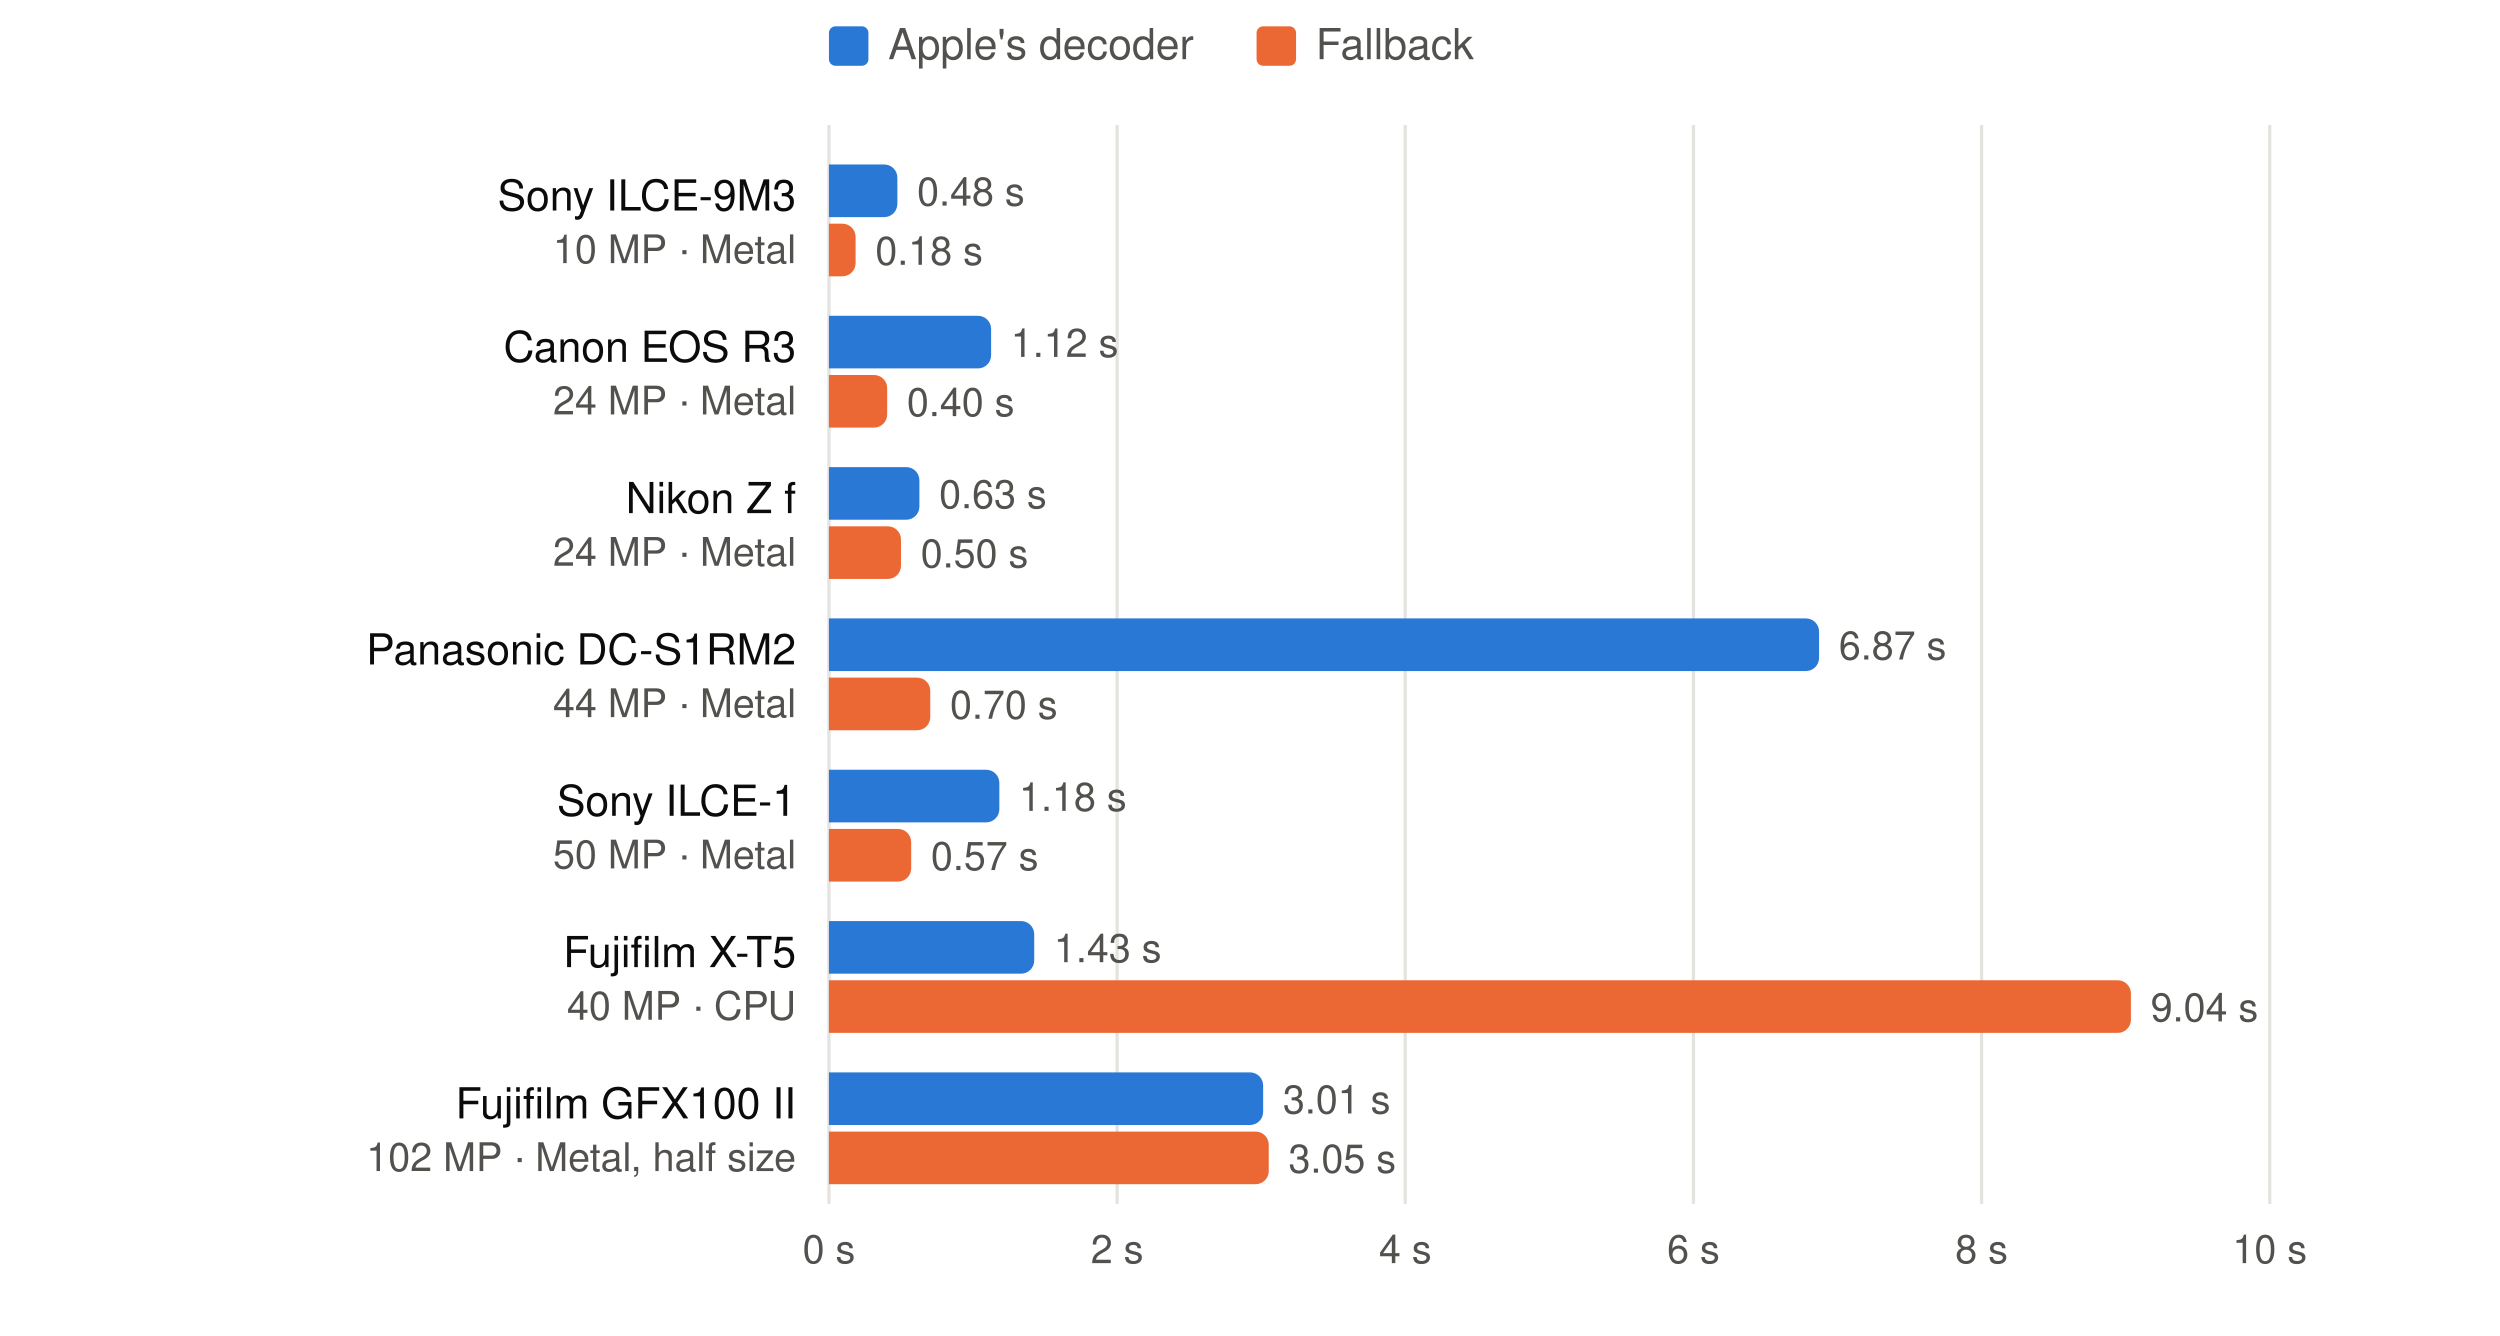
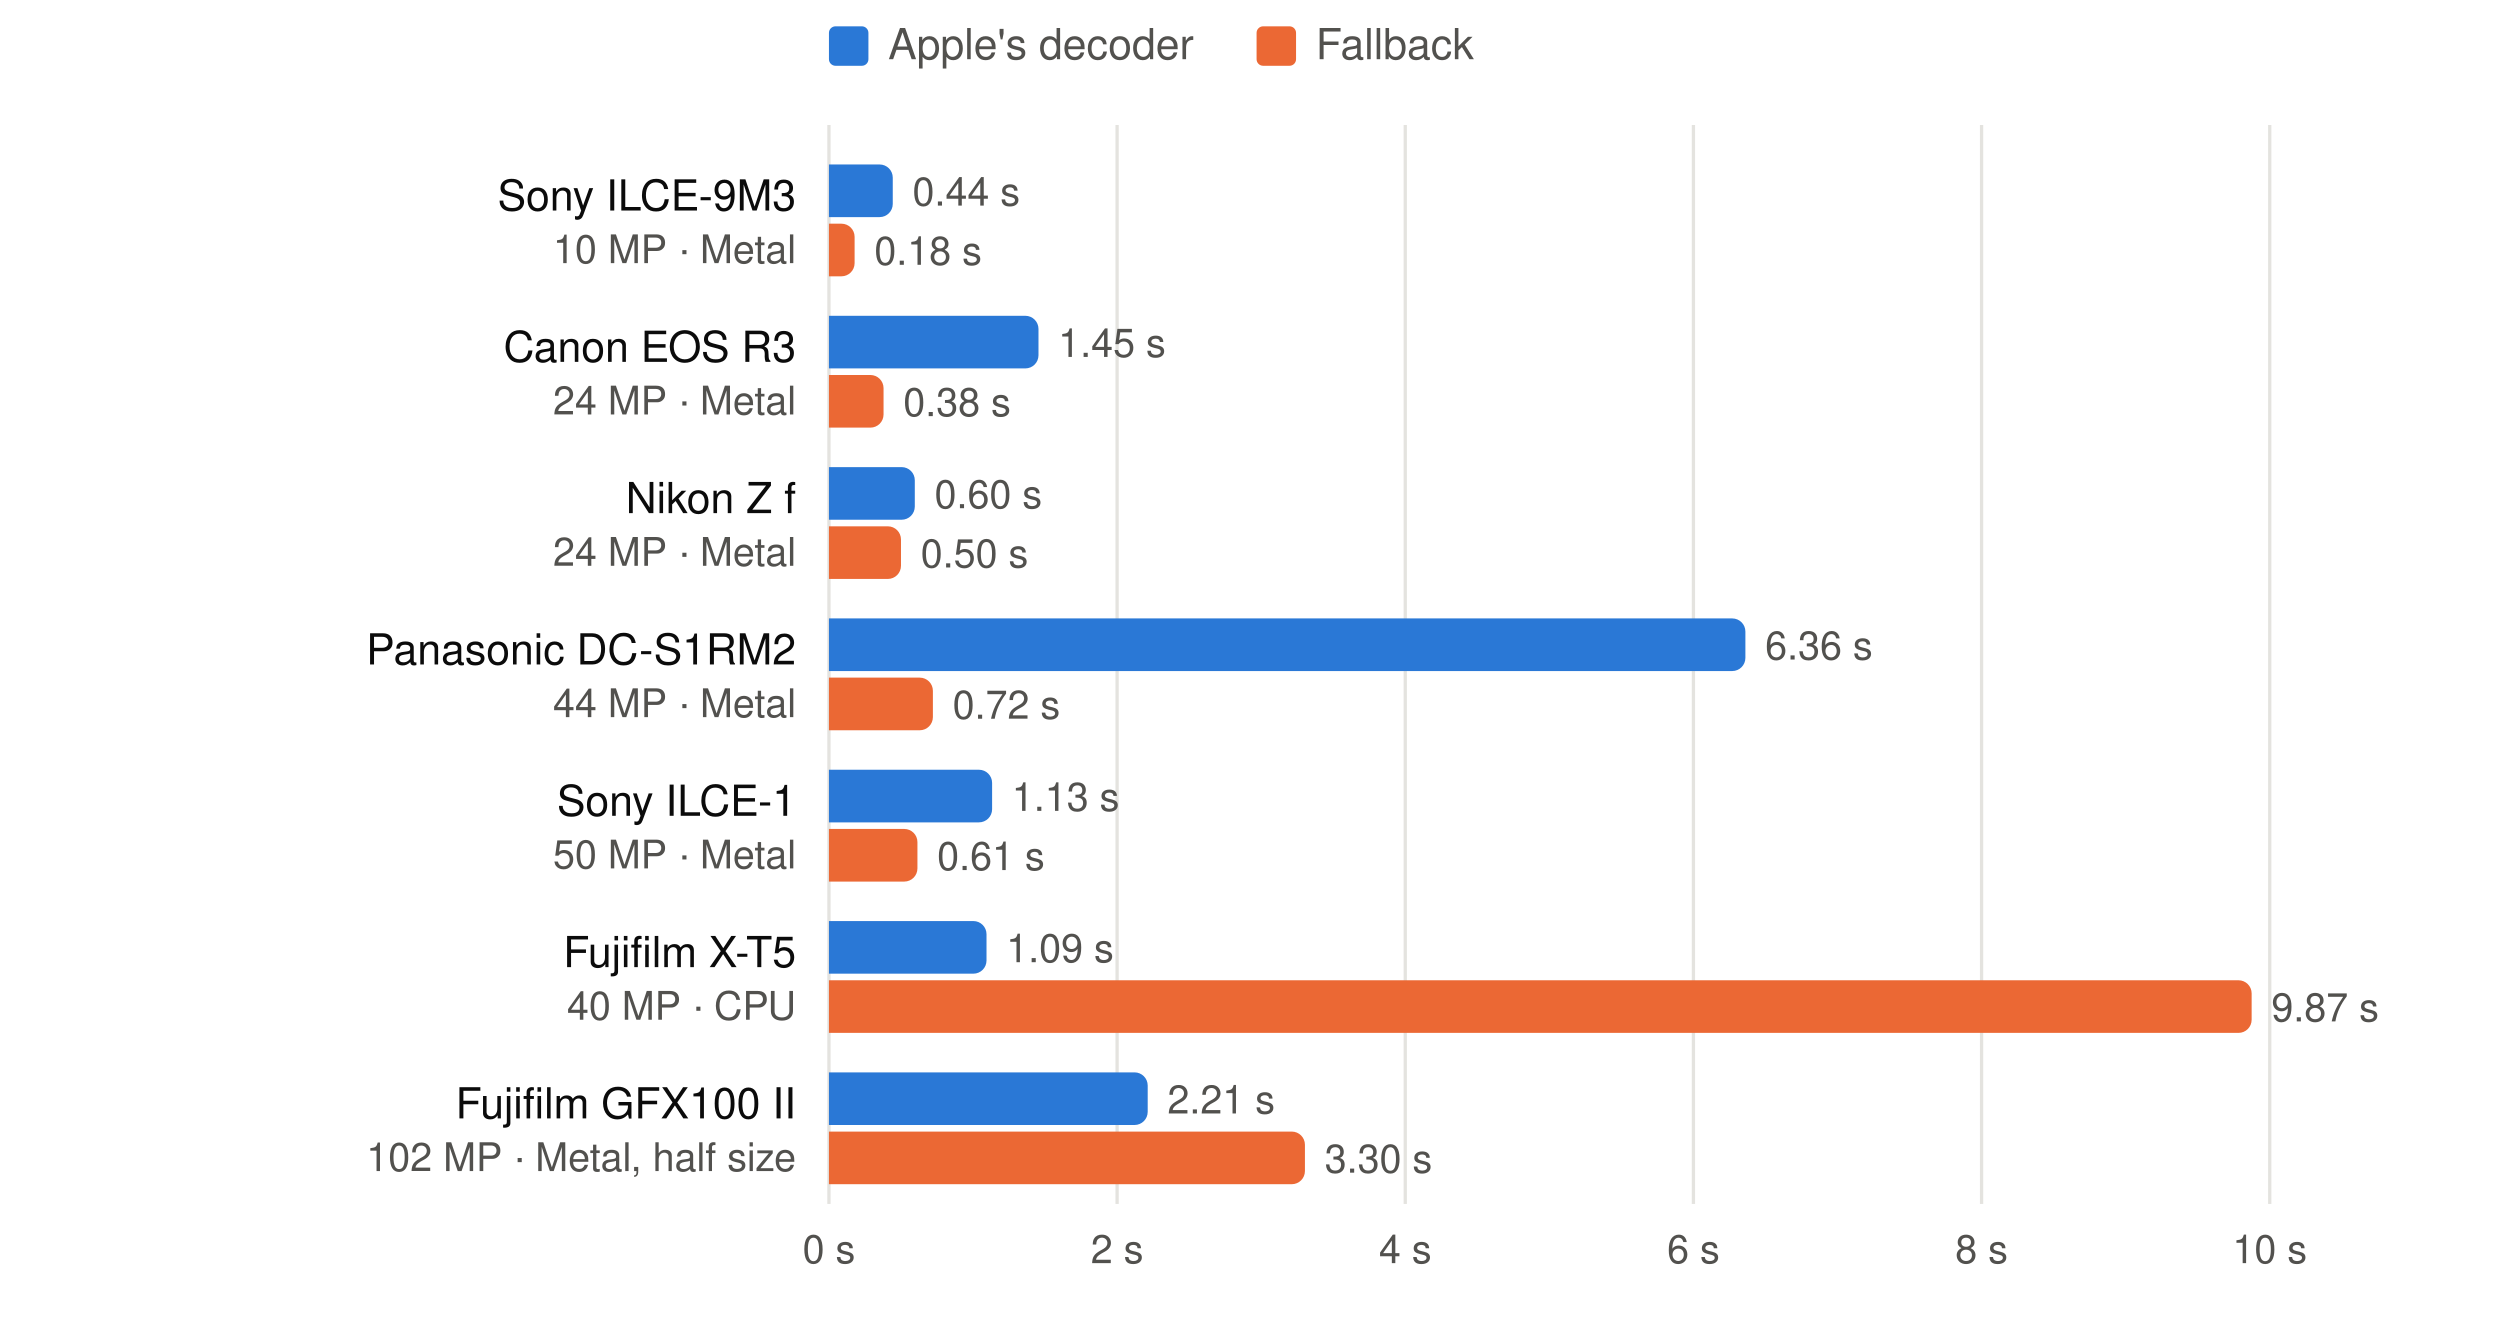
<svg xmlns="http://www.w3.org/2000/svg" viewBox="0 0 760 406" width="760" height="406" role="img" aria-label="Seconds from file to full-resolution image, per decoder" font-family="-apple-system, BlinkMacSystemFont, 'Segoe UI', Helvetica, Arial, sans-serif" font-size="13">
  <rect x="252" y="8" width="12" height="12" rx="2" fill="#2a78d6" />
  <text x="270.0" y="18.0" text-anchor="start" fill="#52514e" font-weight="400" font-size="13">Apple's decoder</text>
  <rect x="382.0" y="8" width="12" height="12" rx="2" fill="#eb6834" />
  <text x="400.0" y="18.0" text-anchor="start" fill="#52514e" font-weight="400" font-size="13">Fallback</text>
  <line x1="252.0" y1="38.0" x2="252.0" y2="366.0" stroke="#e4e3df" stroke-width="1" />
  <text x="252.0" y="384.0" text-anchor="middle" fill="#52514e" font-weight="400" font-size="12">0 s</text>
  <line x1="339.6" y1="38.0" x2="339.6" y2="366.0" stroke="#e4e3df" stroke-width="1" />
  <text x="339.6" y="384.0" text-anchor="middle" fill="#52514e" font-weight="400" font-size="12">2 s</text>
  <line x1="427.2" y1="38.0" x2="427.2" y2="366.0" stroke="#e4e3df" stroke-width="1" />
  <text x="427.2" y="384.0" text-anchor="middle" fill="#52514e" font-weight="400" font-size="12">4 s</text>
  <line x1="514.8" y1="38.0" x2="514.8" y2="366.0" stroke="#e4e3df" stroke-width="1" />
  <text x="514.8" y="384.0" text-anchor="middle" fill="#52514e" font-weight="400" font-size="12">6 s</text>
  <line x1="602.4" y1="38.0" x2="602.4" y2="366.0" stroke="#e4e3df" stroke-width="1" />
  <text x="602.4" y="384.0" text-anchor="middle" fill="#52514e" font-weight="400" font-size="12">8 s</text>
  <line x1="690.0" y1="38.0" x2="690.0" y2="366.0" stroke="#e4e3df" stroke-width="1" />
  <text x="690.0" y="384.0" text-anchor="middle" fill="#52514e" font-weight="400" font-size="12">10 s</text>
  <text x="242.0" y="64.0" text-anchor="end" fill="#0b0b0b" font-weight="400" font-size="13">Sony ILCE-9M3</text>
  <text x="242.0" y="80.0" text-anchor="end" fill="#52514e" font-weight="400" font-size="12">10 MP · Metal</text>
-   <path d="M252.0,50.0 h16.8 a4,4 0 0 1 4,4 v8.0 a4,4 0 0 1 -4,4 h-16.8 z" fill="#2a78d6" fill-opacity="1.0" />
-   <text x="278.8" y="62.5" text-anchor="start" fill="#52514e" font-weight="400" font-size="12">0.48 s</text>
-   <path d="M252.0,68.0 h4.1 a4,4 0 0 1 4,4 v8.0 a4,4 0 0 1 -4,4 h-4.1 z" fill="#eb6834" fill-opacity="1.0" />
-   <text x="266.1" y="80.5" text-anchor="start" fill="#52514e" font-weight="400" font-size="12">0.18 s</text>
+   <path d="M252.0,50.0 h15.4 a4,4 0 0 1 4,4 v8.0 a4,4 0 0 1 -4,4 h-15.4 z" fill="#2a78d6" fill-opacity="1.0" />
+   <text x="277.4" y="62.5" text-anchor="start" fill="#52514e" font-weight="400" font-size="12">0.44 s</text>
+   <path d="M252.0,68.0 h3.8 a4,4 0 0 1 4,4 v8.0 a4,4 0 0 1 -4,4 h-3.8 z" fill="#eb6834" fill-opacity="1.0" />
+   <text x="265.8" y="80.5" text-anchor="start" fill="#52514e" font-weight="400" font-size="12">0.18 s</text>
  <text x="242.0" y="110.0" text-anchor="end" fill="#0b0b0b" font-weight="400" font-size="13">Canon EOS R3</text>
  <text x="242.0" y="126.0" text-anchor="end" fill="#52514e" font-weight="400" font-size="12">24 MP · Metal</text>
-   <path d="M252.0,96.0 h45.3 a4,4 0 0 1 4,4 v8.0 a4,4 0 0 1 -4,4 h-45.3 z" fill="#2a78d6" fill-opacity="1.0" />
-   <text x="307.3" y="108.5" text-anchor="start" fill="#52514e" font-weight="400" font-size="12">1.12 s</text>
-   <path d="M252.0,114.0 h13.7 a4,4 0 0 1 4,4 v8.0 a4,4 0 0 1 -4,4 h-13.7 z" fill="#eb6834" fill-opacity="1.0" />
-   <text x="275.7" y="126.5" text-anchor="start" fill="#52514e" font-weight="400" font-size="12">0.40 s</text>
+   <path d="M252.0,96.0 h59.7 a4,4 0 0 1 4,4 v8.0 a4,4 0 0 1 -4,4 h-59.7 z" fill="#2a78d6" fill-opacity="1.0" />
+   <text x="321.7" y="108.5" text-anchor="start" fill="#52514e" font-weight="400" font-size="12">1.45 s</text>
+   <path d="M252.0,114.0 h12.6 a4,4 0 0 1 4,4 v8.0 a4,4 0 0 1 -4,4 h-12.6 z" fill="#eb6834" fill-opacity="1.0" />
+   <text x="274.6" y="126.5" text-anchor="start" fill="#52514e" font-weight="400" font-size="12">0.38 s</text>
  <text x="242.0" y="156.0" text-anchor="end" fill="#0b0b0b" font-weight="400" font-size="13">Nikon Z f</text>
  <text x="242.0" y="172.0" text-anchor="end" fill="#52514e" font-weight="400" font-size="12">24 MP · Metal</text>
-   <path d="M252.0,142.0 h23.5 a4,4 0 0 1 4,4 v8.0 a4,4 0 0 1 -4,4 h-23.5 z" fill="#2a78d6" fill-opacity="1.0" />
-   <text x="285.5" y="154.5" text-anchor="start" fill="#52514e" font-weight="400" font-size="12">0.63 s</text>
+   <path d="M252.0,142.0 h22.1 a4,4 0 0 1 4,4 v8.0 a4,4 0 0 1 -4,4 h-22.1 z" fill="#2a78d6" fill-opacity="1.0" />
+   <text x="284.1" y="154.5" text-anchor="start" fill="#52514e" font-weight="400" font-size="12">0.60 s</text>
  <path d="M252.0,160.0 h17.9 a4,4 0 0 1 4,4 v8.0 a4,4 0 0 1 -4,4 h-17.9 z" fill="#eb6834" fill-opacity="1.0" />
  <text x="279.9" y="172.5" text-anchor="start" fill="#52514e" font-weight="400" font-size="12">0.50 s</text>
  <text x="242.0" y="202.0" text-anchor="end" fill="#0b0b0b" font-weight="400" font-size="13">Panasonic DC-S1RM2</text>
  <text x="242.0" y="218.0" text-anchor="end" fill="#52514e" font-weight="400" font-size="12">44 MP · Metal</text>
-   <path d="M252.0,188.0 h297.0 a4,4 0 0 1 4,4 v8.0 a4,4 0 0 1 -4,4 h-297.0 z" fill="#2a78d6" fill-opacity="1.0" />
-   <text x="559.0" y="200.5" text-anchor="start" fill="#52514e" font-weight="400" font-size="12">6.87 s</text>
-   <path d="M252.0,206.0 h26.8 a4,4 0 0 1 4,4 v8.0 a4,4 0 0 1 -4,4 h-26.8 z" fill="#eb6834" fill-opacity="1.0" />
-   <text x="288.8" y="218.5" text-anchor="start" fill="#52514e" font-weight="400" font-size="12">0.70 s</text>
+   <path d="M252.0,188.0 h274.6 a4,4 0 0 1 4,4 v8.0 a4,4 0 0 1 -4,4 h-274.6 z" fill="#2a78d6" fill-opacity="1.0" />
+   <text x="536.6" y="200.5" text-anchor="start" fill="#52514e" font-weight="400" font-size="12">6.36 s</text>
+   <path d="M252.0,206.0 h27.6 a4,4 0 0 1 4,4 v8.0 a4,4 0 0 1 -4,4 h-27.6 z" fill="#eb6834" fill-opacity="1.0" />
+   <text x="289.6" y="218.5" text-anchor="start" fill="#52514e" font-weight="400" font-size="12">0.72 s</text>
  <text x="242.0" y="248.0" text-anchor="end" fill="#0b0b0b" font-weight="400" font-size="13">Sony ILCE-1</text>
  <text x="242.0" y="264.0" text-anchor="end" fill="#52514e" font-weight="400" font-size="12">50 MP · Metal</text>
-   <path d="M252.0,234.0 h47.8 a4,4 0 0 1 4,4 v8.0 a4,4 0 0 1 -4,4 h-47.8 z" fill="#2a78d6" fill-opacity="1.0" />
-   <text x="309.8" y="246.5" text-anchor="start" fill="#52514e" font-weight="400" font-size="12">1.18 s</text>
-   <path d="M252.0,252.0 h21.0 a4,4 0 0 1 4,4 v8.0 a4,4 0 0 1 -4,4 h-21.0 z" fill="#eb6834" fill-opacity="1.0" />
-   <text x="283.0" y="264.5" text-anchor="start" fill="#52514e" font-weight="400" font-size="12">0.57 s</text>
+   <path d="M252.0,234.0 h45.6 a4,4 0 0 1 4,4 v8.0 a4,4 0 0 1 -4,4 h-45.6 z" fill="#2a78d6" fill-opacity="1.0" />
+   <text x="307.6" y="246.5" text-anchor="start" fill="#52514e" font-weight="400" font-size="12">1.13 s</text>
+   <path d="M252.0,252.0 h22.9 a4,4 0 0 1 4,4 v8.0 a4,4 0 0 1 -4,4 h-22.9 z" fill="#eb6834" fill-opacity="1.0" />
+   <text x="284.9" y="264.5" text-anchor="start" fill="#52514e" font-weight="400" font-size="12">0.61 s</text>
  <text x="242.0" y="294.0" text-anchor="end" fill="#0b0b0b" font-weight="400" font-size="13">Fujifilm X-T5</text>
  <text x="242.0" y="310.0" text-anchor="end" fill="#52514e" font-weight="400" font-size="12">40 MP · CPU</text>
-   <path d="M252.0,280.0 h58.4 a4,4 0 0 1 4,4 v8.0 a4,4 0 0 1 -4,4 h-58.4 z" fill="#2a78d6" fill-opacity="1.0" />
-   <text x="320.4" y="292.5" text-anchor="start" fill="#52514e" font-weight="400" font-size="12">1.43 s</text>
-   <path d="M252.0,298.0 h391.8 a4,4 0 0 1 4,4 v8.0 a4,4 0 0 1 -4,4 h-391.8 z" fill="#eb6834" fill-opacity="1.0" />
-   <text x="653.8" y="310.5" text-anchor="start" fill="#52514e" font-weight="400" font-size="12">9.04 s</text>
+   <path d="M252.0,280.0 h43.9 a4,4 0 0 1 4,4 v8.0 a4,4 0 0 1 -4,4 h-43.9 z" fill="#2a78d6" fill-opacity="1.0" />
+   <text x="305.9" y="292.5" text-anchor="start" fill="#52514e" font-weight="400" font-size="12">1.09 s</text>
+   <path d="M252.0,298.0 h428.5 a4,4 0 0 1 4,4 v8.0 a4,4 0 0 1 -4,4 h-428.5 z" fill="#eb6834" fill-opacity="1.0" />
+   <text x="690.5" y="310.5" text-anchor="start" fill="#52514e" font-weight="400" font-size="12">9.87 s</text>
  <text x="242.0" y="340.0" text-anchor="end" fill="#0b0b0b" font-weight="400" font-size="13">Fujifilm GFX100 II</text>
  <text x="242.0" y="356.0" text-anchor="end" fill="#52514e" font-weight="400" font-size="12">102 MP · Metal, half size</text>
-   <path d="M252.0,326.0 h128.0 a4,4 0 0 1 4,4 v8.0 a4,4 0 0 1 -4,4 h-128.0 z" fill="#2a78d6" fill-opacity="1.0" />
-   <text x="390.0" y="338.5" text-anchor="start" fill="#52514e" font-weight="400" font-size="12">3.01 s</text>
-   <path d="M252.0,344.0 h129.7 a4,4 0 0 1 4,4 v8.0 a4,4 0 0 1 -4,4 h-129.7 z" fill="#eb6834" fill-opacity="1.0" />
-   <text x="391.7" y="356.5" text-anchor="start" fill="#52514e" font-weight="400" font-size="12">3.05 s</text>
+   <path d="M252.0,326.0 h92.9 a4,4 0 0 1 4,4 v8.0 a4,4 0 0 1 -4,4 h-92.9 z" fill="#2a78d6" fill-opacity="1.0" />
+   <text x="354.9" y="338.5" text-anchor="start" fill="#52514e" font-weight="400" font-size="12">2.21 s</text>
+   <path d="M252.0,344.0 h140.7 a4,4 0 0 1 4,4 v8.0 a4,4 0 0 1 -4,4 h-140.7 z" fill="#eb6834" fill-opacity="1.0" />
+   <text x="402.7" y="356.5" text-anchor="start" fill="#52514e" font-weight="400" font-size="12">3.30 s</text>
</svg>
